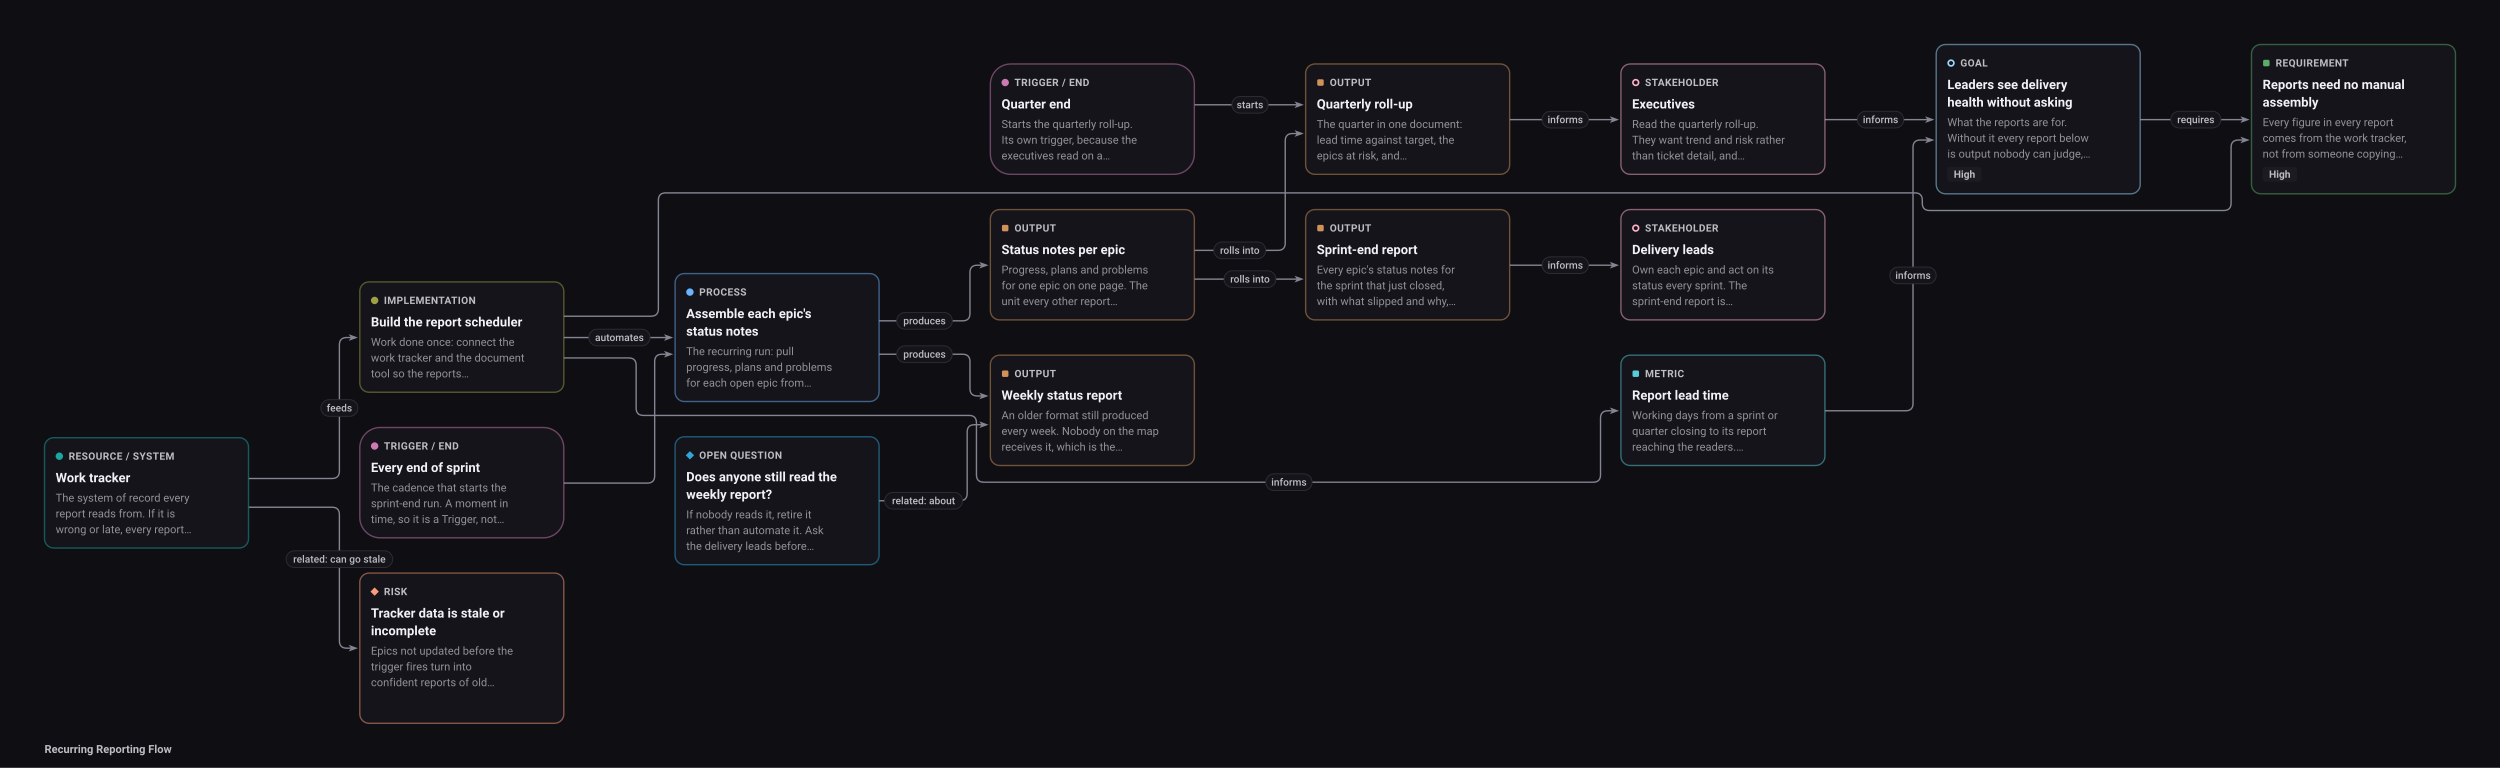
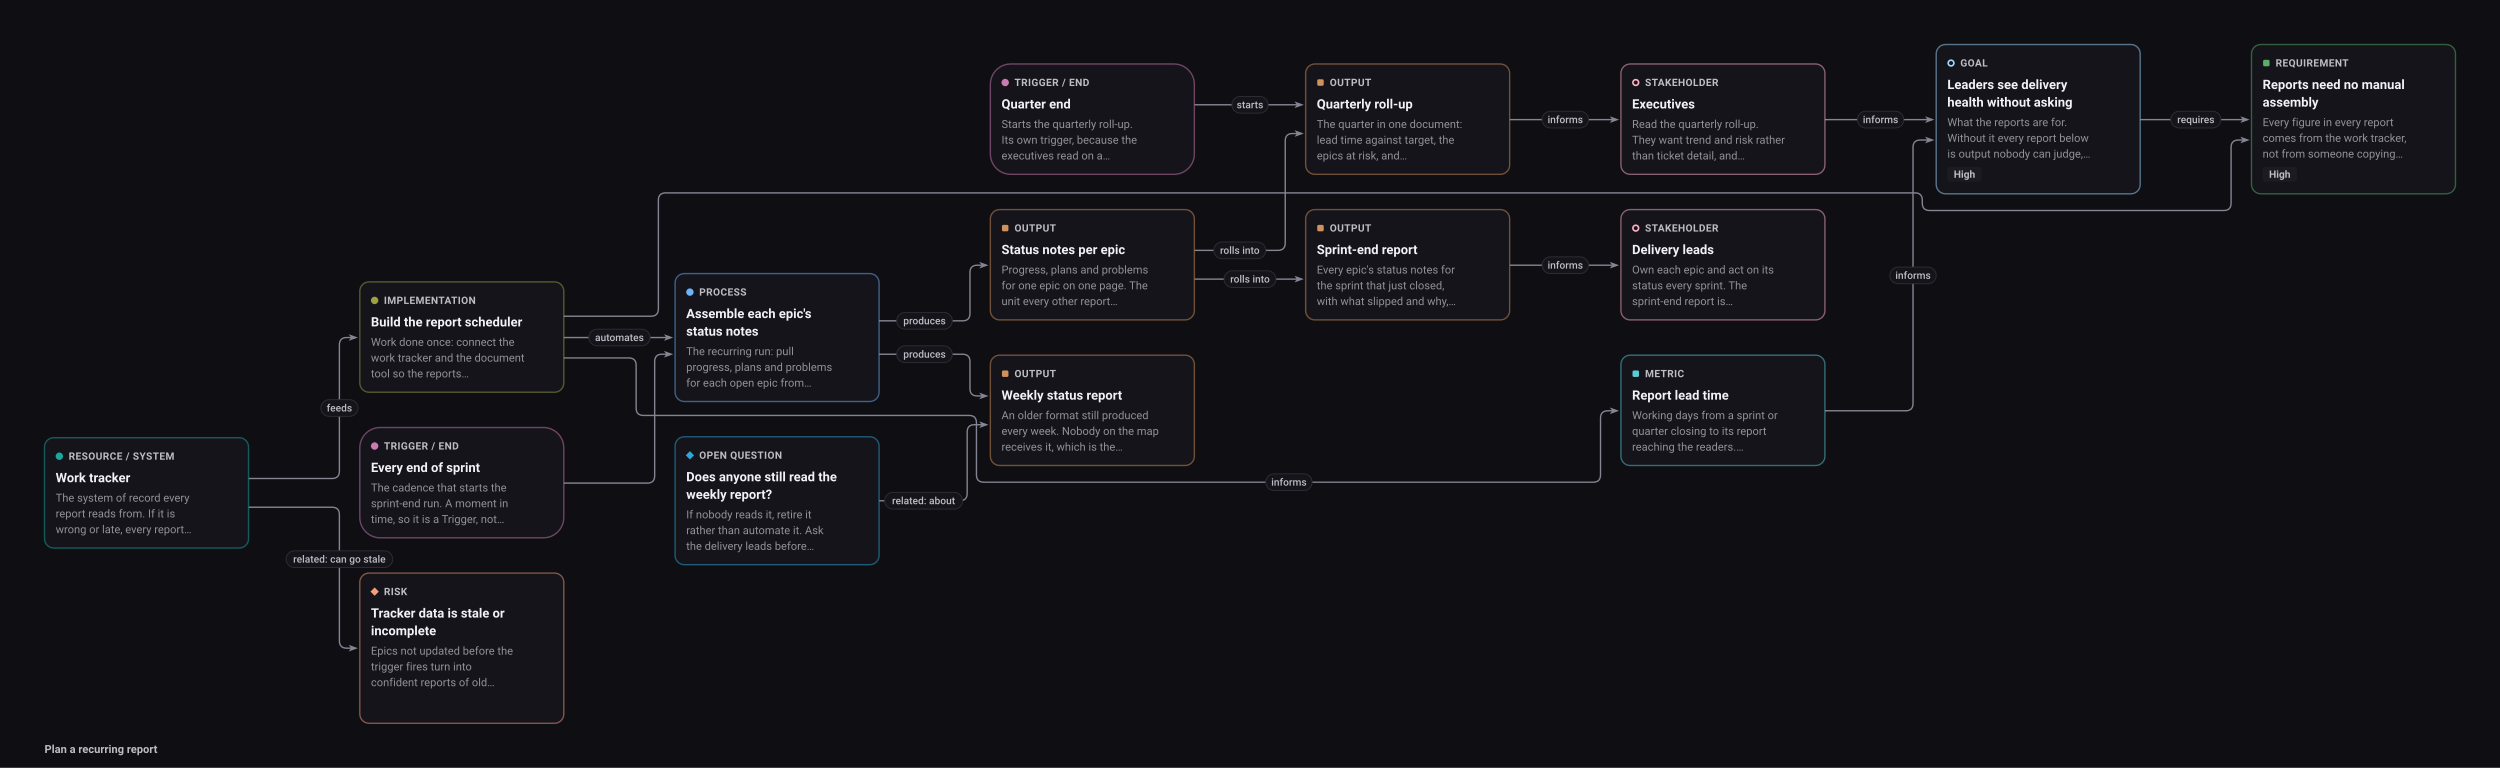
<svg xmlns="http://www.w3.org/2000/svg" width="2696" height="828" viewBox="0 0 2696 828" font-family="Avenir Next, -apple-system, BlinkMacSystemFont, Segoe UI, Roboto, sans-serif">
  <defs>
    <marker id="ah-_23848592-100" viewBox="0 0 10 10" markerUnits="userSpaceOnUse" markerWidth="10" markerHeight="7.2" preserveAspectRatio="none" refX="6" refY="5" orient="auto-start-reverse">
      <polygon points="0,0 10,5 0,10 2.5,5" fill="#848592" />
    </marker>
  </defs>
  <rect x="0" y="0" width="2696" height="828" fill="#0e0e13" />
  <g transform="translate(2088.0,48.0)">
    <path d="M -120 81 L -6 81" fill="none" stroke="#848592" stroke-width="1.5" marker-end="url(#ah-_23848592-100)" />
    <path d="M -120 395 L -33 395 Q -25 395 -25 387 L -25 111 Q -25 103 -17 103 L -6 103" fill="none" stroke="#848592" stroke-width="1.5" marker-end="url(#ah-_23848592-100)" />
    <path d="M 220 81 L 334 81" fill="none" stroke="#848592" stroke-width="1.5" marker-end="url(#ah-_23848592-100)" />
    <path d="M -1480 293 L -1386 293 Q -1378 293 -1378 285 L -1378 168 Q -1378 160 -1370 160 L -23 160 Q -15 160 -15 168 L -15 171 Q -15 179 -7 179 L 310 179 Q 318 179 318 171 L 318 111 Q 318 103 326 103 L 334 103" fill="none" stroke="#848592" stroke-width="1.5" marker-end="url(#ah-_23848592-100)" />
    <path d="M -1480 338 L -1410 338 Q -1402 338 -1402 346 L -1402 392 Q -1402 400 -1394 400 L -1043 400 Q -1035 400 -1035 408 L -1035 464 Q -1035 472 -1027 472 L -370 472 Q -362 472 -362 464 L -362 403 Q -362 395 -354 395 L -346 395" fill="none" stroke="#848592" stroke-width="1.5" marker-end="url(#ah-_23848592-100)" />
    <path d="M -1820 468 L -1730 468 Q -1722 468 -1722 460 L -1722 324 Q -1722 316 -1714 316 L -1706 316" fill="none" stroke="#848592" stroke-width="1.5" marker-end="url(#ah-_23848592-100)" />
    <path d="M -1820 499 L -1730 499 Q -1722 499 -1722 507 L -1722 643 Q -1722 651 -1714 651 L -1706 651" fill="none" stroke="#848592" stroke-width="1.5" marker-end="url(#ah-_23848592-100)" />
    <path d="M -1480 473 L -1390 473 Q -1382 473 -1382 465 L -1382 342 Q -1382 334 -1374 334 L -1366 334" fill="none" stroke="#848592" stroke-width="1.5" marker-end="url(#ah-_23848592-100)" />
    <path d="M -1480 316 L -1366 316" fill="none" stroke="#848592" stroke-width="1.5" marker-end="url(#ah-_23848592-100)" />
    <path d="M -1140 298 L -1050 298 Q -1042 298 -1042 290 L -1042 246 Q -1042 238 -1034 238 L -1026 238" fill="none" stroke="#848592" stroke-width="1.5" marker-end="url(#ah-_23848592-100)" />
    <path d="M -800 253 L -686 253" fill="none" stroke="#848592" stroke-width="1.5" marker-end="url(#ah-_23848592-100)" />
    <path d="M -800 222 L -710 222 Q -702 222 -702 214 L -702 104 Q -702 96 -694 96 L -686 96" fill="none" stroke="#848592" stroke-width="1.5" marker-end="url(#ah-_23848592-100)" />
    <path d="M -800 65 L -686 65" fill="none" stroke="#848592" stroke-width="1.5" marker-end="url(#ah-_23848592-100)" />
    <path d="M -460 238 L -346 238" fill="none" stroke="#848592" stroke-width="1.5" marker-end="url(#ah-_23848592-100)" />
    <path d="M -460 81 L -346 81" fill="none" stroke="#848592" stroke-width="1.5" marker-end="url(#ah-_23848592-100)" />
    <path d="M -1140 334 L -1050 334 Q -1042 334 -1042 342 L -1042 371 Q -1042 379 -1034 379 L -1026 379" fill="none" stroke="#848592" stroke-width="1.5" marker-end="url(#ah-_23848592-100)" />
    <path d="M -1140 492 L -1053 492 Q -1045 492 -1045 484 L -1045 418 Q -1045 410 -1037 410 L -1026 410" fill="none" stroke="#848592" stroke-width="1.5" marker-end="url(#ah-_23848592-100)" />
    <rect x="-85" y="72" width="50" height="18" rx="9" fill="#14141a" stroke="#2d2d33" stroke-width="1" />
    <text x="-60" y="81" font-size="11" font-weight="500" text-anchor="middle" dominant-baseline="central" fill="#bdbdc4">informs</text>
    <rect x="-50" y="240" width="50" height="18" rx="9" fill="#14141a" stroke="#2d2d33" stroke-width="1" />
    <text x="-25" y="249" font-size="11" font-weight="500" text-anchor="middle" dominant-baseline="central" fill="#bdbdc4">informs</text>
    <rect x="253" y="72" width="54" height="18" rx="9" fill="#14141a" stroke="#2d2d33" stroke-width="1" />
    <text x="280" y="81" font-size="11" font-weight="500" text-anchor="middle" dominant-baseline="central" fill="#bdbdc4">requires</text>
    <rect x="-723" y="463" width="50" height="18" rx="9" fill="#14141a" stroke="#2d2d33" stroke-width="1" />
    <text x="-698" y="472" font-size="11" font-weight="500" text-anchor="middle" dominant-baseline="central" fill="#bdbdc4">informs</text>
    <rect x="-1742" y="383" width="40" height="18" rx="9" fill="#14141a" stroke="#2d2d33" stroke-width="1" />
    <text x="-1722" y="392" font-size="11" font-weight="500" text-anchor="middle" dominant-baseline="central" fill="#bdbdc4">feeds</text>
    <rect x="-1779.5" y="546" width="115" height="18" rx="9" fill="#14141a" stroke="#2d2d33" stroke-width="1" />
    <text x="-1722" y="555" font-size="11" font-weight="500" text-anchor="middle" dominant-baseline="central" fill="#bdbdc4">related: can go stale</text>
    <rect x="-1453" y="307" width="66" height="18" rx="9" fill="#14141a" stroke="#2d2d33" stroke-width="1" />
    <text x="-1420" y="316" font-size="11" font-weight="500" text-anchor="middle" dominant-baseline="central" fill="#bdbdc4">automates</text>
    <rect x="-1121" y="289" width="60" height="18" rx="9" fill="#14141a" stroke="#2d2d33" stroke-width="1" />
    <text x="-1091" y="298" font-size="11" font-weight="500" text-anchor="middle" dominant-baseline="central" fill="#bdbdc4">produces</text>
    <rect x="-768" y="244" width="56" height="18" rx="9" fill="#14141a" stroke="#2d2d33" stroke-width="1" />
    <text x="-740" y="253" font-size="11" font-weight="500" text-anchor="middle" dominant-baseline="central" fill="#bdbdc4">rolls into</text>
    <rect x="-779" y="213" width="56" height="18" rx="9" fill="#14141a" stroke="#2d2d33" stroke-width="1" />
    <text x="-751" y="222" font-size="11" font-weight="500" text-anchor="middle" dominant-baseline="central" fill="#bdbdc4">rolls into</text>
    <rect x="-759.5" y="56" width="39" height="18" rx="9" fill="#14141a" stroke="#2d2d33" stroke-width="1" />
    <text x="-740" y="65" font-size="11" font-weight="500" text-anchor="middle" dominant-baseline="central" fill="#bdbdc4">starts</text>
    <rect x="-425" y="229" width="50" height="18" rx="9" fill="#14141a" stroke="#2d2d33" stroke-width="1" />
    <text x="-400" y="238" font-size="11" font-weight="500" text-anchor="middle" dominant-baseline="central" fill="#bdbdc4">informs</text>
    <rect x="-425" y="72" width="50" height="18" rx="9" fill="#14141a" stroke="#2d2d33" stroke-width="1" />
    <text x="-400" y="81" font-size="11" font-weight="500" text-anchor="middle" dominant-baseline="central" fill="#bdbdc4">informs</text>
    <rect x="-1121" y="325" width="60" height="18" rx="9" fill="#14141a" stroke="#2d2d33" stroke-width="1" />
    <text x="-1091" y="334" font-size="11" font-weight="500" text-anchor="middle" dominant-baseline="central" fill="#bdbdc4">produces</text>
    <rect x="-1134" y="483" width="84" height="18" rx="9" fill="#14141a" stroke="#2d2d33" stroke-width="1" />
    <text x="-1092" y="492" font-size="11" font-weight="500" text-anchor="middle" dominant-baseline="central" fill="#bdbdc4">related: about</text>
    <g>
      <rect x="0.0" y="0.0" width="220" height="161" rx="10" fill="#14141a" stroke="#9edaff" stroke-opacity="0.5" stroke-width="1.5" />
      <circle class="type-dot" data-shape="ring" cx="16.0" cy="20.0" r="3.1" fill="none" stroke="#9edaff" stroke-width="1.8" />
      <text x="26.0" y="20.0" font-size="11" font-weight="600" letter-spacing="0.4" dominant-baseline="central" fill="#bdbdc4">GOAL</text>
      <text x="12.0" y="48.0" font-size="14" font-weight="600" fill="#f1f1f7">Leaders see delivery</text>
      <text x="12.0" y="67.0" font-size="14" font-weight="600" fill="#f1f1f7">health without asking</text>
      <text x="12.0" y="88.0" font-size="12" fill="#919198">What the reports are for.</text>
      <text x="12.0" y="105.0" font-size="12" fill="#919198">Without it every report below</text>
      <text x="12.0" y="122.0" font-size="12" fill="#919198">is output nobody can judge,…</text>
      <rect x="12.0" y="132.0" width="37" height="16" rx="3" fill="#1b1b21" />
      <text x="30.5" y="140.0" font-size="11" font-weight="600" text-anchor="middle" dominant-baseline="central" fill="#bdbdc4">High</text>
    </g>
    <g>
      <rect x="-340.0" y="21.0" width="220" height="119" rx="10" fill="#14141a" stroke="#ffb1c8" stroke-opacity="0.5" stroke-width="1.5" />
      <circle class="type-dot" data-shape="ring" cx="-324.0" cy="41.0" r="3.1" fill="none" stroke="#ffb1c8" stroke-width="1.8" />
      <text x="-314.0" y="41.0" font-size="11" font-weight="600" letter-spacing="0.4" dominant-baseline="central" fill="#bdbdc4">STAKEHOLDER</text>
      <text x="-328.0" y="69.0" font-size="14" font-weight="600" fill="#f1f1f7">Executives</text>
      <text x="-328.0" y="90.0" font-size="12" fill="#919198">Read the quarterly roll-up.</text>
      <text x="-328.0" y="107.0" font-size="12" fill="#919198">They want trend and risk rather</text>
      <text x="-328.0" y="124.0" font-size="12" fill="#919198">than ticket detail, and…</text>
    </g>
    <g>
      <rect x="-340.0" y="178.0" width="220" height="119" rx="10" fill="#14141a" stroke="#ffb1c8" stroke-opacity="0.5" stroke-width="1.5" />
      <circle class="type-dot" data-shape="ring" cx="-324.0" cy="198.0" r="3.1" fill="none" stroke="#ffb1c8" stroke-width="1.8" />
      <text x="-314.0" y="198.0" font-size="11" font-weight="600" letter-spacing="0.4" dominant-baseline="central" fill="#bdbdc4">STAKEHOLDER</text>
      <text x="-328.0" y="226.0" font-size="14" font-weight="600" fill="#f1f1f7">Delivery leads</text>
      <text x="-328.0" y="247.0" font-size="12" fill="#919198">Own each epic and act on its</text>
      <text x="-328.0" y="264.0" font-size="12" fill="#919198">status every sprint. The</text>
      <text x="-328.0" y="281.0" font-size="12" fill="#919198">sprint-end report is…</text>
    </g>
    <g>
      <rect x="-340.0" y="335.0" width="220" height="119" rx="10" fill="#14141a" stroke="#57cbd8" stroke-opacity="0.5" stroke-width="1.5" />
      <rect class="type-dot" data-shape="square" x="-327.5" y="351.5" width="7" height="7" rx="1.5" fill="#57cbd8" />
      <text x="-314.0" y="355.0" font-size="11" font-weight="600" letter-spacing="0.4" dominant-baseline="central" fill="#bdbdc4">METRIC</text>
      <text x="-328.0" y="383.0" font-size="14" font-weight="600" fill="#f1f1f7">Report lead time</text>
      <text x="-328.0" y="404.0" font-size="12" fill="#919198">Working days from a sprint or</text>
      <text x="-328.0" y="421.0" font-size="12" fill="#919198">quarter closing to its report</text>
      <text x="-328.0" y="438.0" font-size="12" fill="#919198">reaching the readers.…</text>
    </g>
    <g>
      <rect x="340.0" y="0.0" width="220" height="161" rx="10" fill="#14141a" stroke="#5aae69" stroke-opacity="0.5" stroke-width="1.5" />
      <rect class="type-dot" data-shape="square" x="352.5" y="16.5" width="7" height="7" rx="1.5" fill="#5aae69" />
      <text x="366.0" y="20.0" font-size="11" font-weight="600" letter-spacing="0.4" dominant-baseline="central" fill="#bdbdc4">REQUIREMENT</text>
      <text x="352.0" y="48.0" font-size="14" font-weight="600" fill="#f1f1f7">Reports need no manual</text>
      <text x="352.0" y="67.0" font-size="14" font-weight="600" fill="#f1f1f7">assembly</text>
      <text x="352.0" y="88.0" font-size="12" fill="#919198">Every figure in every report</text>
      <text x="352.0" y="105.0" font-size="12" fill="#919198">comes from the work tracker,</text>
      <text x="352.0" y="122.0" font-size="12" fill="#919198">not from someone copying…</text>
      <rect x="352.0" y="132.0" width="37" height="16" rx="3" fill="#1b1b21" />
      <text x="370.5" y="140.0" font-size="11" font-weight="600" text-anchor="middle" dominant-baseline="central" fill="#bdbdc4">High</text>
    </g>
    <g>
      <rect x="-1700.0" y="256.0" width="220" height="119" rx="10" fill="#14141a" stroke="#9ea044" stroke-opacity="0.5" stroke-width="1.5" />
      <circle class="type-dot" data-shape="dot" cx="-1684.0" cy="276.0" r="4" fill="#9ea044" />
      <text x="-1674.0" y="276.0" font-size="11" font-weight="600" letter-spacing="0.4" dominant-baseline="central" fill="#bdbdc4">IMPLEMENTATION</text>
      <text x="-1688.0" y="304.0" font-size="14" font-weight="600" fill="#f1f1f7">Build the report scheduler</text>
      <text x="-1688.0" y="325.0" font-size="12" fill="#919198">Work done once: connect the</text>
      <text x="-1688.0" y="342.0" font-size="12" fill="#919198">work tracker and the document</text>
      <text x="-1688.0" y="359.0" font-size="12" fill="#919198">tool so the reports…</text>
    </g>
    <g>
      <rect x="-2040.0" y="424.0" width="220" height="119" rx="10" fill="#14141a" stroke="#1aa7a0" stroke-opacity="0.5" stroke-width="1.5" />
      <circle class="type-dot" data-shape="dot" cx="-2024.0" cy="444.0" r="4" fill="#1aa7a0" />
      <text x="-2014.0" y="444.0" font-size="11" font-weight="600" letter-spacing="0.4" dominant-baseline="central" fill="#bdbdc4">RESOURCE / SYSTEM</text>
      <text x="-2028.0" y="472.0" font-size="14" font-weight="600" fill="#f1f1f7">Work tracker</text>
      <text x="-2028.0" y="493.0" font-size="12" fill="#919198">The system of record every</text>
      <text x="-2028.0" y="510.0" font-size="12" fill="#919198">report reads from. If it is</text>
      <text x="-2028.0" y="527.0" font-size="12" fill="#919198">wrong or late, every report…</text>
    </g>
    <g>
      <rect x="-1700.0" y="413.0" width="220" height="119" rx="22" fill="#14141a" stroke="#cd7ab2" stroke-opacity="0.5" stroke-width="1.5" />
      <circle class="type-dot" data-shape="dot" cx="-1684.0" cy="433.0" r="4" fill="#cd7ab2" />
      <text x="-1674.0" y="433.0" font-size="11" font-weight="600" letter-spacing="0.4" dominant-baseline="central" fill="#bdbdc4">TRIGGER / END</text>
      <text x="-1688.0" y="461.0" font-size="14" font-weight="600" fill="#f1f1f7">Every end of sprint</text>
      <text x="-1688.0" y="482.0" font-size="12" fill="#919198">The cadence that starts the</text>
      <text x="-1688.0" y="499.0" font-size="12" fill="#919198">sprint-end run. A moment in</text>
      <text x="-1688.0" y="516.0" font-size="12" fill="#919198">time, so it is a Trigger, not…</text>
    </g>
    <g>
      <rect x="-1020.0" y="21.0" width="220" height="119" rx="22" fill="#14141a" stroke="#cd7ab2" stroke-opacity="0.5" stroke-width="1.5" />
      <circle class="type-dot" data-shape="dot" cx="-1004.0" cy="41.0" r="4" fill="#cd7ab2" />
      <text x="-994.0" y="41.0" font-size="11" font-weight="600" letter-spacing="0.4" dominant-baseline="central" fill="#bdbdc4">TRIGGER / END</text>
      <text x="-1008.0" y="69.0" font-size="14" font-weight="600" fill="#f1f1f7">Quarter end</text>
      <text x="-1008.0" y="90.0" font-size="12" fill="#919198">Starts the quarterly roll-up.</text>
      <text x="-1008.0" y="107.0" font-size="12" fill="#919198">Its own trigger, because the</text>
      <text x="-1008.0" y="124.0" font-size="12" fill="#919198">executives read on a…</text>
    </g>
    <g>
      <rect x="-1360.0" y="247.0" width="220" height="138" rx="10" fill="#14141a" stroke="#6cb3fd" stroke-opacity="0.5" stroke-width="1.5" />
      <circle class="type-dot" data-shape="dot" cx="-1344.0" cy="267.0" r="4" fill="#6cb3fd" />
      <text x="-1334.0" y="267.0" font-size="11" font-weight="600" letter-spacing="0.4" dominant-baseline="central" fill="#bdbdc4">PROCESS</text>
      <text x="-1348.0" y="295.0" font-size="14" font-weight="600" fill="#f1f1f7">Assemble each epic's</text>
      <text x="-1348.0" y="314.0" font-size="14" font-weight="600" fill="#f1f1f7">status notes</text>
      <text x="-1348.0" y="335.0" font-size="12" fill="#919198">The recurring run: pull</text>
      <text x="-1348.0" y="352.0" font-size="12" fill="#919198">progress, plans and problems</text>
      <text x="-1348.0" y="369.0" font-size="12" fill="#919198">for each open epic from…</text>
    </g>
    <g>
      <rect x="-1020.0" y="178.0" width="220" height="119" rx="10" fill="#14141a" stroke="#d1925a" stroke-opacity="0.5" stroke-width="1.5" />
      <rect class="type-dot" data-shape="square" x="-1007.5" y="194.5" width="7" height="7" rx="1.5" fill="#d1925a" />
      <text x="-994.0" y="198.0" font-size="11" font-weight="600" letter-spacing="0.4" dominant-baseline="central" fill="#bdbdc4">OUTPUT</text>
      <text x="-1008.0" y="226.0" font-size="14" font-weight="600" fill="#f1f1f7">Status notes per epic</text>
      <text x="-1008.0" y="247.0" font-size="12" fill="#919198">Progress, plans and problems</text>
      <text x="-1008.0" y="264.0" font-size="12" fill="#919198">for one epic on one page. The</text>
      <text x="-1008.0" y="281.0" font-size="12" fill="#919198">unit every other report…</text>
    </g>
    <g>
      <rect x="-680.0" y="178.0" width="220" height="119" rx="10" fill="#14141a" stroke="#d1925a" stroke-opacity="0.5" stroke-width="1.5" />
      <rect class="type-dot" data-shape="square" x="-667.5" y="194.5" width="7" height="7" rx="1.5" fill="#d1925a" />
      <text x="-654.0" y="198.0" font-size="11" font-weight="600" letter-spacing="0.4" dominant-baseline="central" fill="#bdbdc4">OUTPUT</text>
      <text x="-668.0" y="226.0" font-size="14" font-weight="600" fill="#f1f1f7">Sprint-end report</text>
      <text x="-668.0" y="247.0" font-size="12" fill="#919198">Every epic's status notes for</text>
      <text x="-668.0" y="264.0" font-size="12" fill="#919198">the sprint that just closed,</text>
      <text x="-668.0" y="281.0" font-size="12" fill="#919198">with what slipped and why,…</text>
    </g>
    <g>
      <rect x="-680.0" y="21.0" width="220" height="119" rx="10" fill="#14141a" stroke="#d1925a" stroke-opacity="0.5" stroke-width="1.5" />
      <rect class="type-dot" data-shape="square" x="-667.5" y="37.5" width="7" height="7" rx="1.5" fill="#d1925a" />
      <text x="-654.0" y="41.0" font-size="11" font-weight="600" letter-spacing="0.4" dominant-baseline="central" fill="#bdbdc4">OUTPUT</text>
      <text x="-668.0" y="69.0" font-size="14" font-weight="600" fill="#f1f1f7">Quarterly roll-up</text>
      <text x="-668.0" y="90.0" font-size="12" fill="#919198">The quarter in one document:</text>
      <text x="-668.0" y="107.0" font-size="12" fill="#919198">lead time against target, the</text>
      <text x="-668.0" y="124.0" font-size="12" fill="#919198">epics at risk, and…</text>
    </g>
    <g>
      <rect x="-1020.0" y="335.0" width="220" height="119" rx="10" fill="#14141a" stroke="#d1925a" stroke-opacity="0.5" stroke-width="1.5" />
      <rect class="type-dot" data-shape="square" x="-1007.5" y="351.5" width="7" height="7" rx="1.5" fill="#d1925a" />
      <text x="-994.0" y="355.0" font-size="11" font-weight="600" letter-spacing="0.4" dominant-baseline="central" fill="#bdbdc4">OUTPUT</text>
      <text x="-1008.0" y="383.0" font-size="14" font-weight="600" fill="#f1f1f7">Weekly status report</text>
      <text x="-1008.0" y="404.0" font-size="12" fill="#919198">An older format still produced</text>
      <text x="-1008.0" y="421.0" font-size="12" fill="#919198">every week. Nobody on the map</text>
      <text x="-1008.0" y="438.0" font-size="12" fill="#919198">receives it, which is the…</text>
    </g>
    <g>
      <rect x="-1360.0" y="423.0" width="220" height="138" rx="10" fill="#14141a" stroke="#2fa5d8" stroke-opacity="0.5" stroke-width="1.5" />
      <path class="type-dot" data-shape="diamond" d="M -1344.0 438.5 L -1339.5 443.0 L -1344.0 447.5 L -1348.5 443.0 Z" fill="#2fa5d8" />
      <text x="-1334.0" y="443.0" font-size="11" font-weight="600" letter-spacing="0.4" dominant-baseline="central" fill="#bdbdc4">OPEN QUESTION</text>
      <text x="-1348.0" y="471.0" font-size="14" font-weight="600" fill="#f1f1f7">Does anyone still read the</text>
      <text x="-1348.0" y="490.0" font-size="14" font-weight="600" fill="#f1f1f7">weekly report?</text>
      <text x="-1348.0" y="511.0" font-size="12" fill="#919198">If nobody reads it, retire it</text>
      <text x="-1348.0" y="528.0" font-size="12" fill="#919198">rather than automate it. Ask</text>
      <text x="-1348.0" y="545.0" font-size="12" fill="#919198">the delivery leads before…</text>
    </g>
    <g>
      <rect x="-1700.0" y="570.0" width="220" height="162" rx="10" fill="#14141a" stroke="#f89d79" stroke-opacity="0.5" stroke-width="1.5" />
      <path class="type-dot" data-shape="diamond" d="M -1684.0 585.5 L -1679.5 590.0 L -1684.0 594.5 L -1688.5 590.0 Z" fill="#f89d79" />
      <text x="-1674.0" y="590.0" font-size="11" font-weight="600" letter-spacing="0.4" dominant-baseline="central" fill="#bdbdc4">RISK</text>
      <text x="-1688.0" y="618.0" font-size="14" font-weight="600" fill="#f1f1f7">Tracker data is stale or</text>
      <text x="-1688.0" y="637.0" font-size="14" font-weight="600" fill="#f1f1f7">incomplete</text>
      <text x="-1688.0" y="658.0" font-size="12" fill="#919198">Epics not updated before the</text>
      <text x="-1688.0" y="675.0" font-size="12" fill="#919198">trigger fires turn into</text>
      <text x="-1688.0" y="692.0" font-size="12" fill="#919198">confident reports of old…</text>
    </g>
  </g>
-   <text x="48" y="812" font-size="12" font-weight="600" fill="#bdbdc4">Recurring Reporting Flow</text>
+   <text x="48" y="812" font-size="12" font-weight="600" fill="#bdbdc4">Plan a recurring report</text>
</svg>
